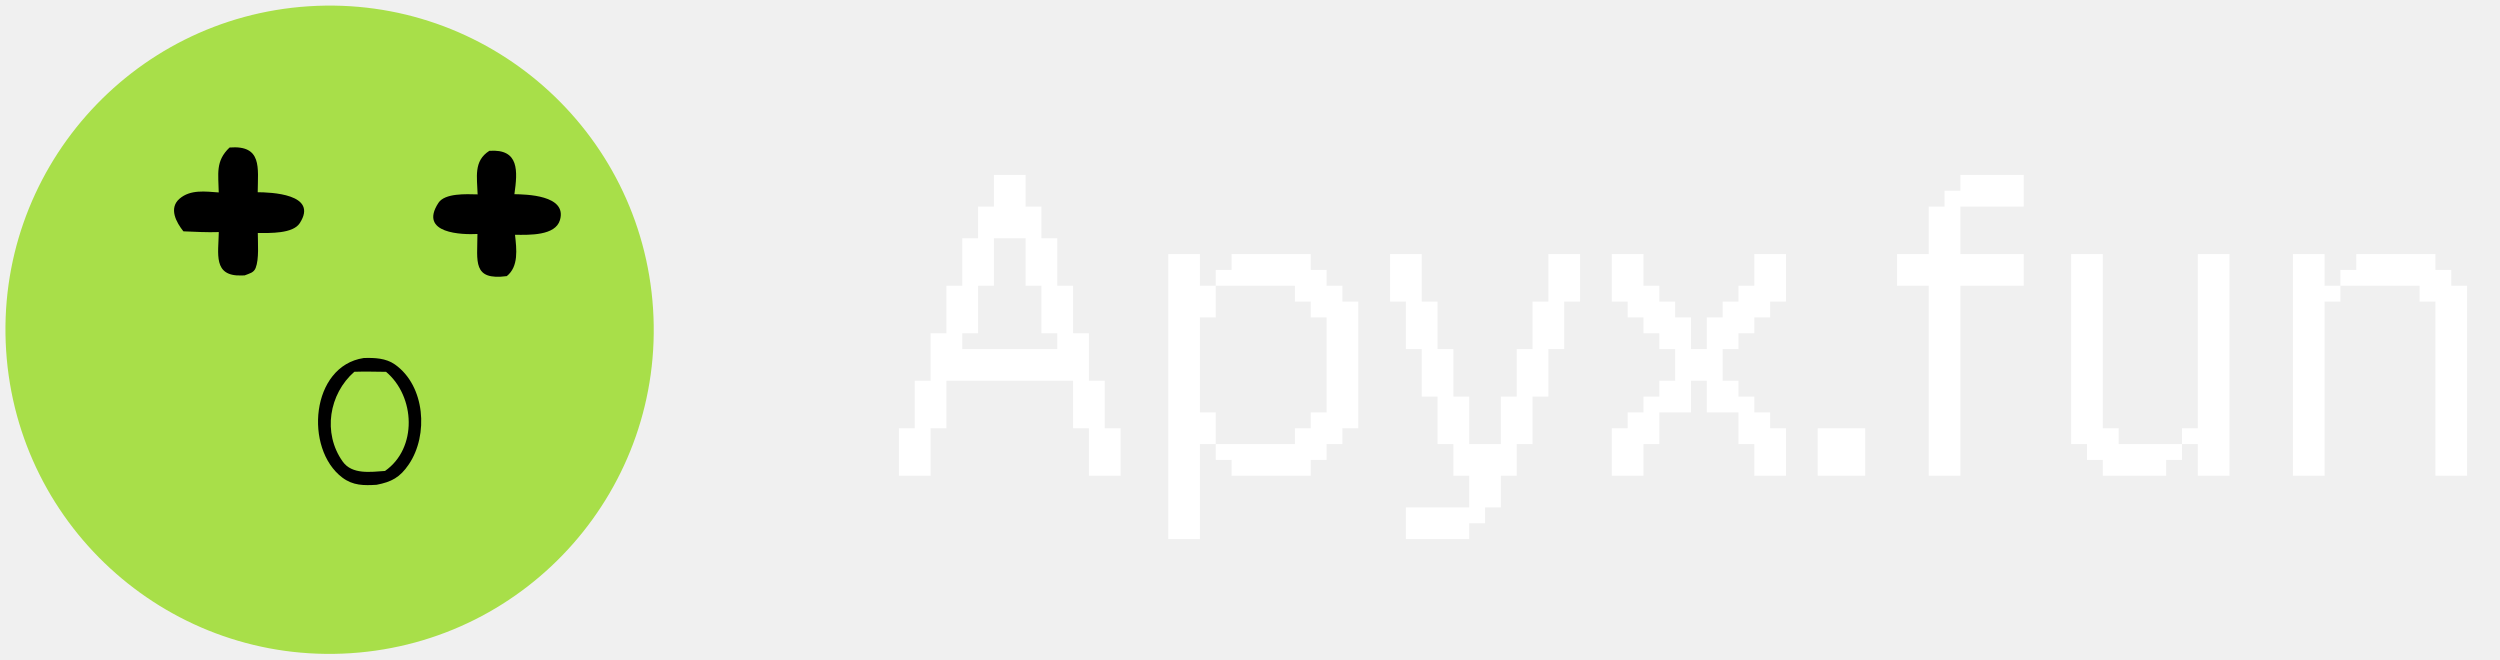
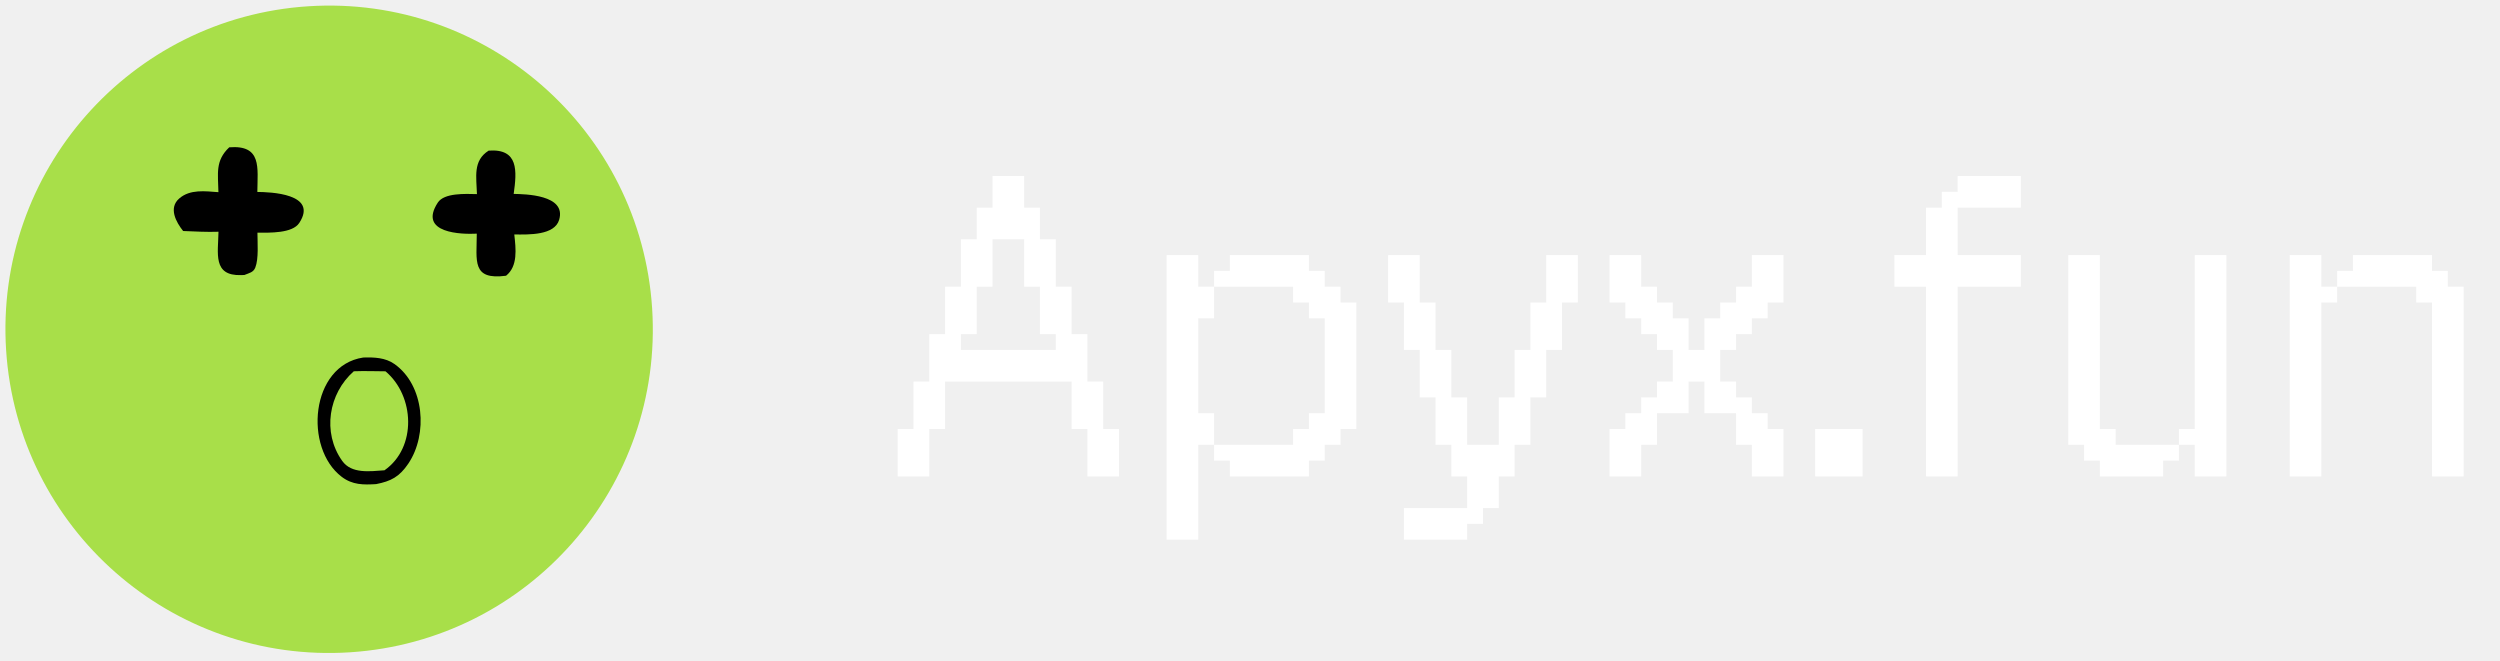
- <svg xmlns="http://www.w3.org/2000/svg" width="402" height="106" viewBox="0 0 402 106" fill="none">
-   <g clip-path="url(#clip0_83_419)">
-     <path d="M49.66 1.008C78.378 -0.836 103.158 20.944 105.013 49.661C106.87 78.379 85.1 103.167 56.383 105.035C27.649 106.905 2.843 85.12 0.986 56.385C-0.871 27.65 20.924 2.853 49.66 1.008Z" fill="#A8DF49" />
-     <path d="M58.487 57.571C60.23 57.515 62.05 57.578 63.513 58.613C68.36 62.039 68.935 69.939 65.748 74.656C64.307 76.789 62.949 77.487 60.561 77.955C58.532 78.08 56.764 78.096 55.036 76.788C48.903 72.15 49.974 58.851 58.487 57.571Z" fill="black" />
-     <path d="M56.974 59.782C58.617 59.721 60.422 59.775 62.077 59.79C66.781 63.745 67.15 72.076 61.91 75.729C59.581 75.89 56.613 76.334 55.108 74.221C51.835 69.628 52.923 63.331 56.974 59.782Z" fill="#A8DF49" />
-     <path d="M36.915 23.72C42.192 23.308 41.471 26.987 41.439 30.91C43.38 30.926 51.303 31.136 48.191 35.898C47.084 37.592 43.446 37.469 41.455 37.47C41.454 39.099 41.678 41.643 41.109 43.088C40.803 43.866 40.123 43.965 39.347 44.28C39.171 44.288 38.996 44.294 38.82 44.299C34.219 44.434 35.129 40.806 35.183 37.317C33.34 37.387 31.344 37.269 29.49 37.199C28.36 35.778 27.089 33.493 28.868 31.954C30.616 30.442 33.031 30.792 35.173 30.945C35.129 27.982 34.607 25.902 36.915 23.72Z" fill="black" />
-     <path d="M78.688 24.254C83.53 23.906 83.237 27.528 82.716 31.224C84.491 31.264 91.235 31.33 90.04 35.391C89.298 37.91 85.159 37.781 82.814 37.754C83.068 40.079 83.421 42.851 81.491 44.4C75.918 45.135 76.764 42.024 76.774 37.624C74.384 37.755 67.248 37.598 70.499 32.623C71.534 31.038 74.931 31.213 76.802 31.256C76.726 28.505 76.113 25.881 78.688 24.254Z" fill="black" />
-   </g>
-   <path d="M167.46 53.586V45.948H164.914V38.31H159.822V45.948H157.276V53.586H154.73V56.132H170.006V53.586H167.46ZM144.546 76.5V68.862H147.092V61.224H149.638V53.586H152.184V45.948H154.73V38.31H157.276V33.218H159.822V28.126H164.914V33.218H167.46V38.31H170.006V45.948H172.552V53.586H175.098V61.224H177.644V68.862H180.19V76.5H175.098V68.862H172.552V61.224H152.184V68.862H149.638V76.5H144.546ZM195.493 73.954V71.408H208.223V68.862H210.769V66.316H213.315V51.04H210.769V48.494H208.223V45.948H195.493V43.402H198.039V40.856H210.769V43.402H213.315V45.948H215.861V48.494H218.407V68.862H215.861V71.408H213.315V73.954H210.769V76.5H198.039V73.954H195.493ZM192.947 71.408V86.684H187.855V40.856H192.947V45.948H195.493V51.04H192.947V66.316H195.493V71.408H192.947ZM231.158 71.408V63.77H228.612V56.132H226.066V48.494H223.52V40.856H228.612V48.494H231.158V56.132H233.704V63.77H236.25V71.408H241.342V63.77H243.888V56.132H246.434V48.494H248.98V40.856H254.072V48.494H251.526V56.132H248.98V63.77H246.434V71.408H243.888V76.5H241.342V81.592H238.796V84.138H236.25V86.684H226.066V81.592H236.25V76.5H233.704V71.408H231.158ZM259.179 76.5V68.862H261.725V66.316H264.271V63.77H266.817V61.224H269.363V56.132H266.817V53.586H264.271V51.04H261.725V48.494H259.179V40.856H264.271V45.948H266.817V48.494H269.363V51.04H271.909V56.132H274.455V51.04H277.001V48.494H279.547V45.948H282.093V40.856H287.185V48.494H284.639V51.04H282.093V53.586H279.547V56.132H277.001V61.224H279.547V63.77H282.093V66.316H284.639V68.862H287.185V76.5H282.093V71.408H279.547V66.316H274.455V61.224H271.909V66.316H266.817V71.408H264.271V76.5H259.179ZM292.286 76.5V68.862H299.924V76.5H292.286ZM310.137 76.5V45.948H305.045V40.856H310.137V33.218H312.683V30.672H315.229V28.126H325.413V33.218H315.229V40.856H325.413V45.948H315.229V76.5H310.137ZM333.043 71.408V40.856H338.135V68.862H340.681V71.408H350.865V73.954H348.319V76.5H338.135V73.954H335.589V71.408H333.043ZM353.411 76.5V71.408H350.865V68.862H353.411V40.856H358.503V76.5H353.411ZM368.702 76.5V40.856H373.794V45.948H376.34V48.494H373.794V76.5H368.702ZM391.616 76.5V48.494H389.07V45.948H376.34V43.402H378.886V40.856H391.616V43.402H394.162V45.948H396.708V76.5H391.616Z" fill="white" />
-   <defs>
-     <clipPath id="clip0_83_419">
-       <rect width="106" height="106" fill="white" />
-     </clipPath>
-   </defs>
+ <svg xmlns="http://www.w3.org/2000/svg" width="628" height="166" viewBox="0 0 628 166" fill="none">
+   <path d="M77.469 1.574C122.269 -1.302 160.925 32.674 163.819 77.473C166.717 122.273 132.756 160.942 87.957 163.856C43.132 166.773 4.434 132.788 1.537 87.962C-1.36 43.135 32.641 4.452 77.469 1.574Z" fill="#A8DF49" />
+   <path d="M91.24 89.811C93.959 89.724 96.798 89.823 99.08 91.437C106.641 96.782 107.539 109.105 102.567 116.464C100.318 119.792 98.201 120.88 94.474 121.61C91.31 121.805 88.552 121.83 85.855 119.791C76.288 112.554 77.96 91.808 91.24 89.811Z" fill="black" />
+   <path d="M88.879 93.261C91.441 93.166 94.257 93.25 96.839 93.274C104.178 99.444 104.754 112.439 96.579 118.138C92.946 118.389 88.316 119.081 85.968 115.786C80.863 108.62 82.56 98.798 88.879 93.261Z" fill="#A8DF49" />
+   <path d="M57.587 37.004C65.819 36.36 64.695 42.1 64.644 48.219C67.673 48.245 80.032 48.573 75.177 56.001C73.45 58.644 67.775 58.452 64.669 58.453C64.668 60.994 65.018 64.963 64.13 67.217C63.652 68.432 62.591 68.585 61.381 69.077C61.107 69.089 60.833 69.099 60.559 69.107C53.381 69.317 54.801 63.658 54.885 58.214C52.011 58.324 48.896 58.139 46.004 58.03C44.241 55.814 42.258 52.249 45.033 49.849C47.761 47.49 51.528 48.035 54.869 48.274C54.801 43.653 53.987 40.407 57.587 37.004Z" fill="black" />
+   <path d="M122.752 37.836C130.305 37.294 129.848 42.944 129.037 48.71C131.805 48.772 142.326 48.875 140.461 55.211C139.304 59.139 132.846 58.938 129.19 58.896C129.585 62.523 130.135 66.848 127.125 69.264C118.432 70.412 119.751 65.557 119.766 58.694C116.038 58.898 104.906 58.653 109.977 50.892C111.593 48.42 116.891 48.692 119.811 48.76C119.692 44.468 118.736 40.374 122.752 37.836Z" fill="black" />
+   <path d="M261.238 83.934V72.019H257.266V60.103H249.322V72.019H245.351V83.934H241.379V87.906H265.209V83.934H261.238ZM225.492 119.68V107.764H229.464V95.849H233.435V83.934H237.407V72.019H241.379V60.103H245.351V52.16H249.322V44.216H257.266V52.16H261.238V60.103H265.209V72.019H269.181V83.934H273.153V95.849H277.125V107.764H281.096V119.68H273.153V107.764H269.181V95.849H237.407V107.764H233.435V119.68H225.492ZM304.969 115.708V111.736H324.827V107.764H328.799V103.793H332.771V79.962H328.799V75.99H324.827V72.019H304.969V68.047H308.94V64.075H328.799V68.047H332.771V72.019H336.743V75.99H340.714V107.764H336.743V111.736H332.771V115.708H328.799V119.68H308.94V115.708H304.969ZM300.997 111.736V135.567H293.053V64.075H300.997V72.019H304.969V79.962H300.997V103.793H304.969V111.736H300.997ZM360.606 111.736V99.821H356.634V87.906H352.662V75.99H348.691V64.075H356.634V75.99H360.606V87.906H364.578V99.821H368.549V111.736H376.493V99.821H380.465V87.906H384.437V75.99H388.408V64.075H396.352V75.99H392.38V87.906H388.408V99.821H384.437V111.736H380.465V119.68H376.493V127.623H372.521V131.595H368.549V135.567H352.662V127.623H368.549V119.68H364.578V111.736H360.606ZM404.319 119.68V107.764H408.291V103.793H412.263V99.821H416.234V95.849H420.206V87.906H416.234V83.934H412.263V79.962H408.291V75.99H404.319V64.075H412.263V72.019H416.234V75.99H420.206V79.962H424.178V87.906H428.15V79.962H432.121V75.99H436.093V72.019H440.065V64.075H448.008V75.99H444.037V79.962H440.065V83.934H436.093V87.906H432.121V95.849H436.093V99.821H440.065V103.793H444.037V107.764H448.008V119.68H440.065V111.736H436.093V103.793H428.15V95.849H424.178V103.793H416.234V111.736H412.263V119.68H404.319ZM455.967 119.68V107.764H467.882V119.68H455.967ZM483.814 119.68V72.019H475.87V64.075H483.814V52.16H487.786V48.188H491.757V44.216H507.644V52.16H491.757V64.075H507.644V72.019H491.757V119.68H483.814ZM519.547 111.736V64.075H527.491V107.764H531.463V111.736H547.35V115.708H543.378V119.68H527.491V115.708H523.519V111.736H519.547ZM551.321 119.68V111.736H547.35V107.764H551.321V64.075H559.265V119.68H551.321ZM575.176 119.68V64.075H583.119V72.019H587.091V75.99H583.119V119.68H575.176ZM610.922 119.68V75.99H606.95V72.019H587.091V68.047H591.063V64.075H610.922V68.047H614.893V72.019H618.865V119.68H610.922Z" fill="white" />
</svg>
